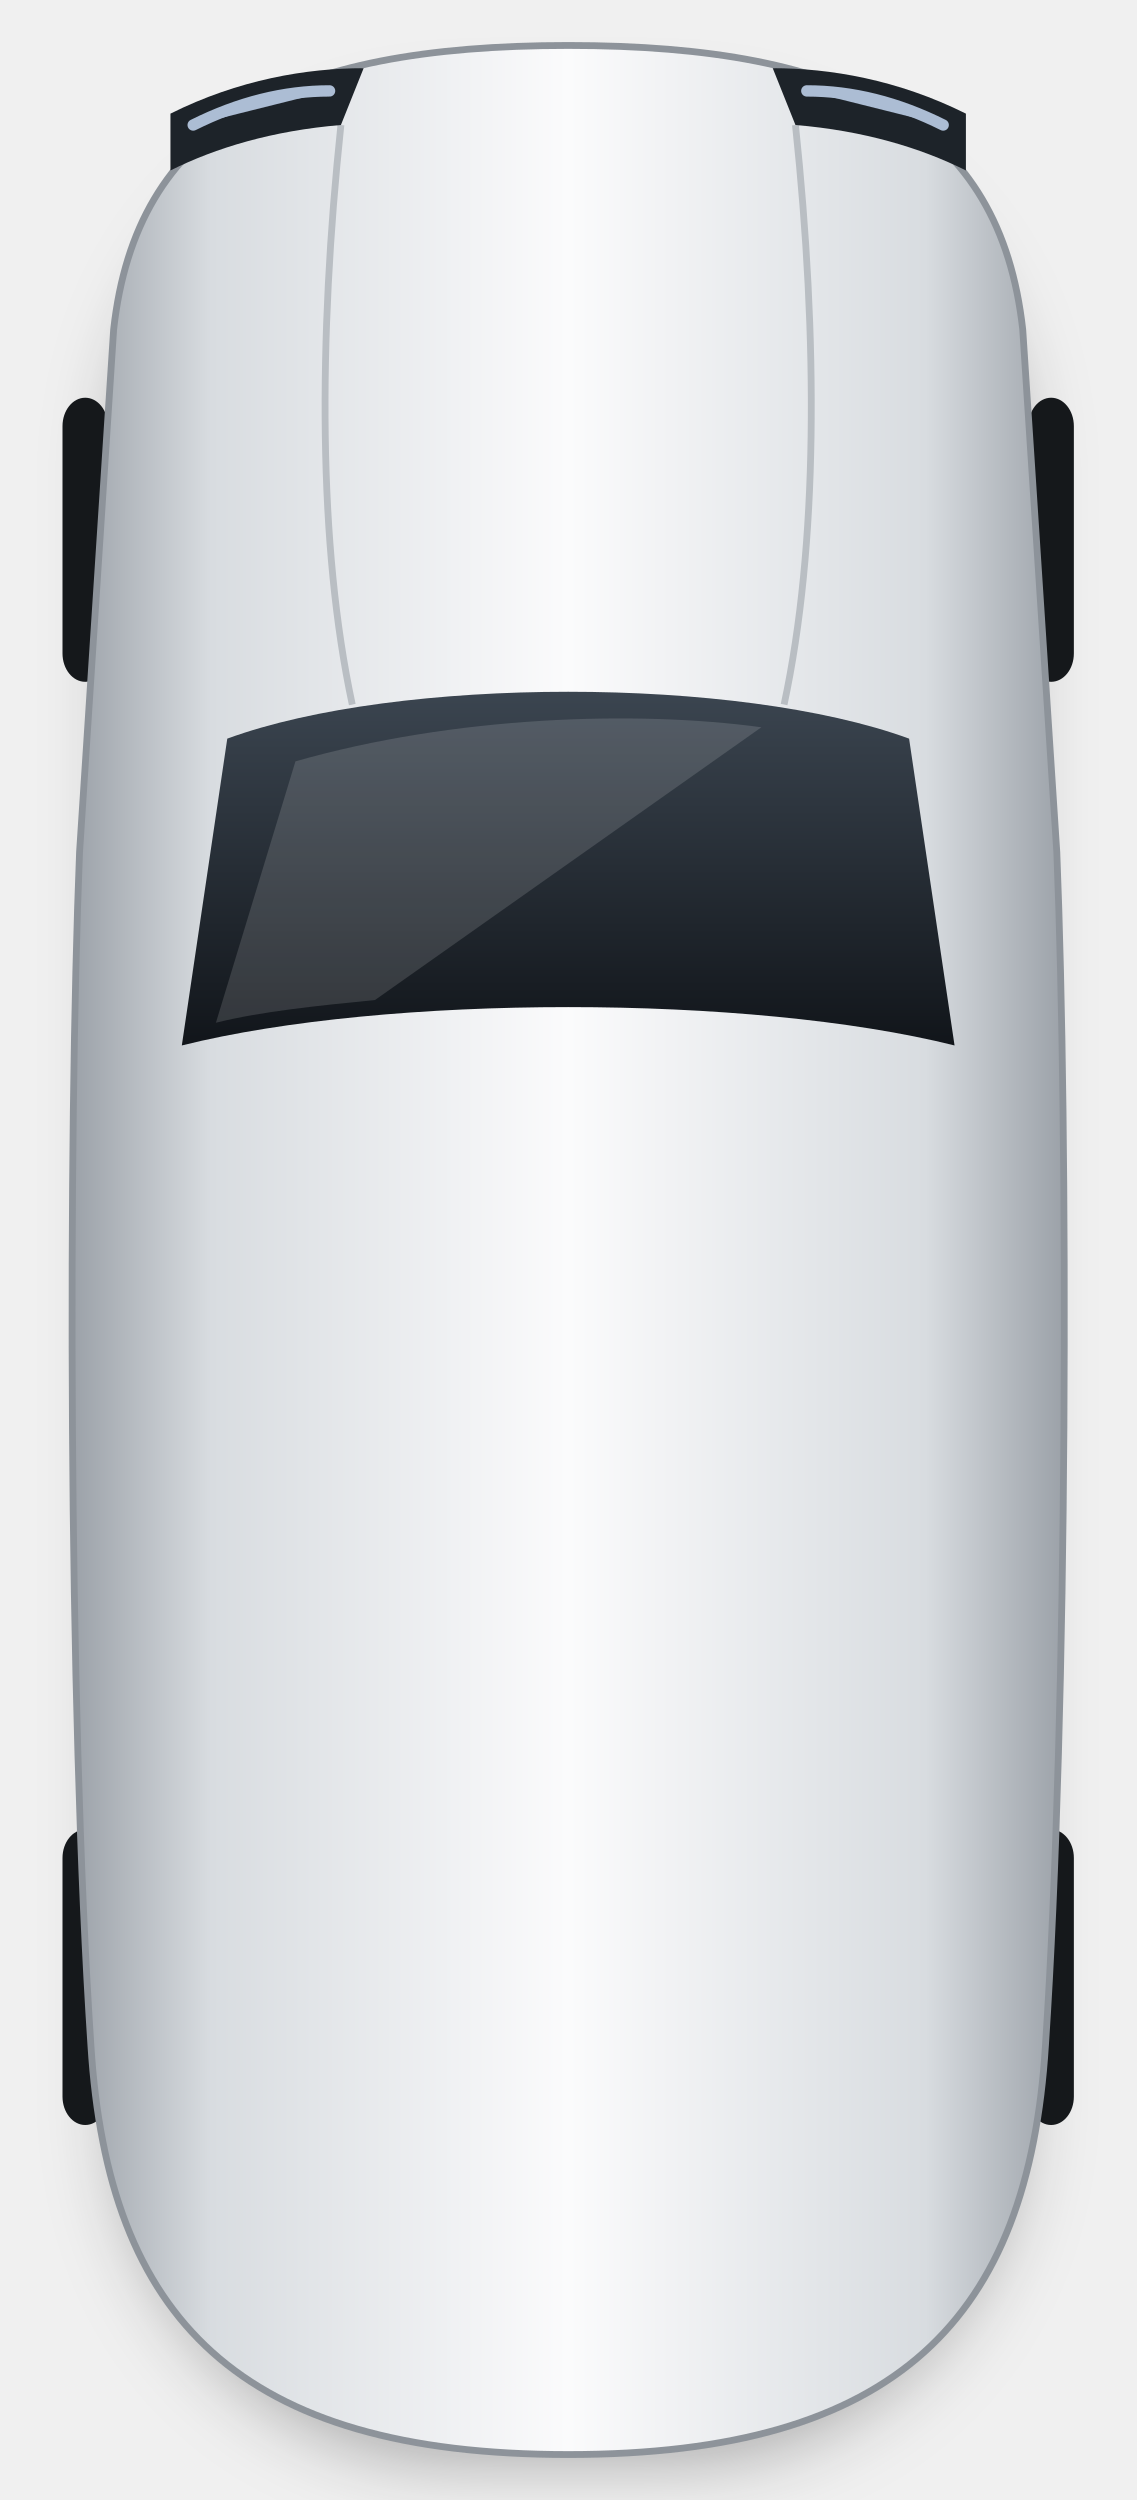
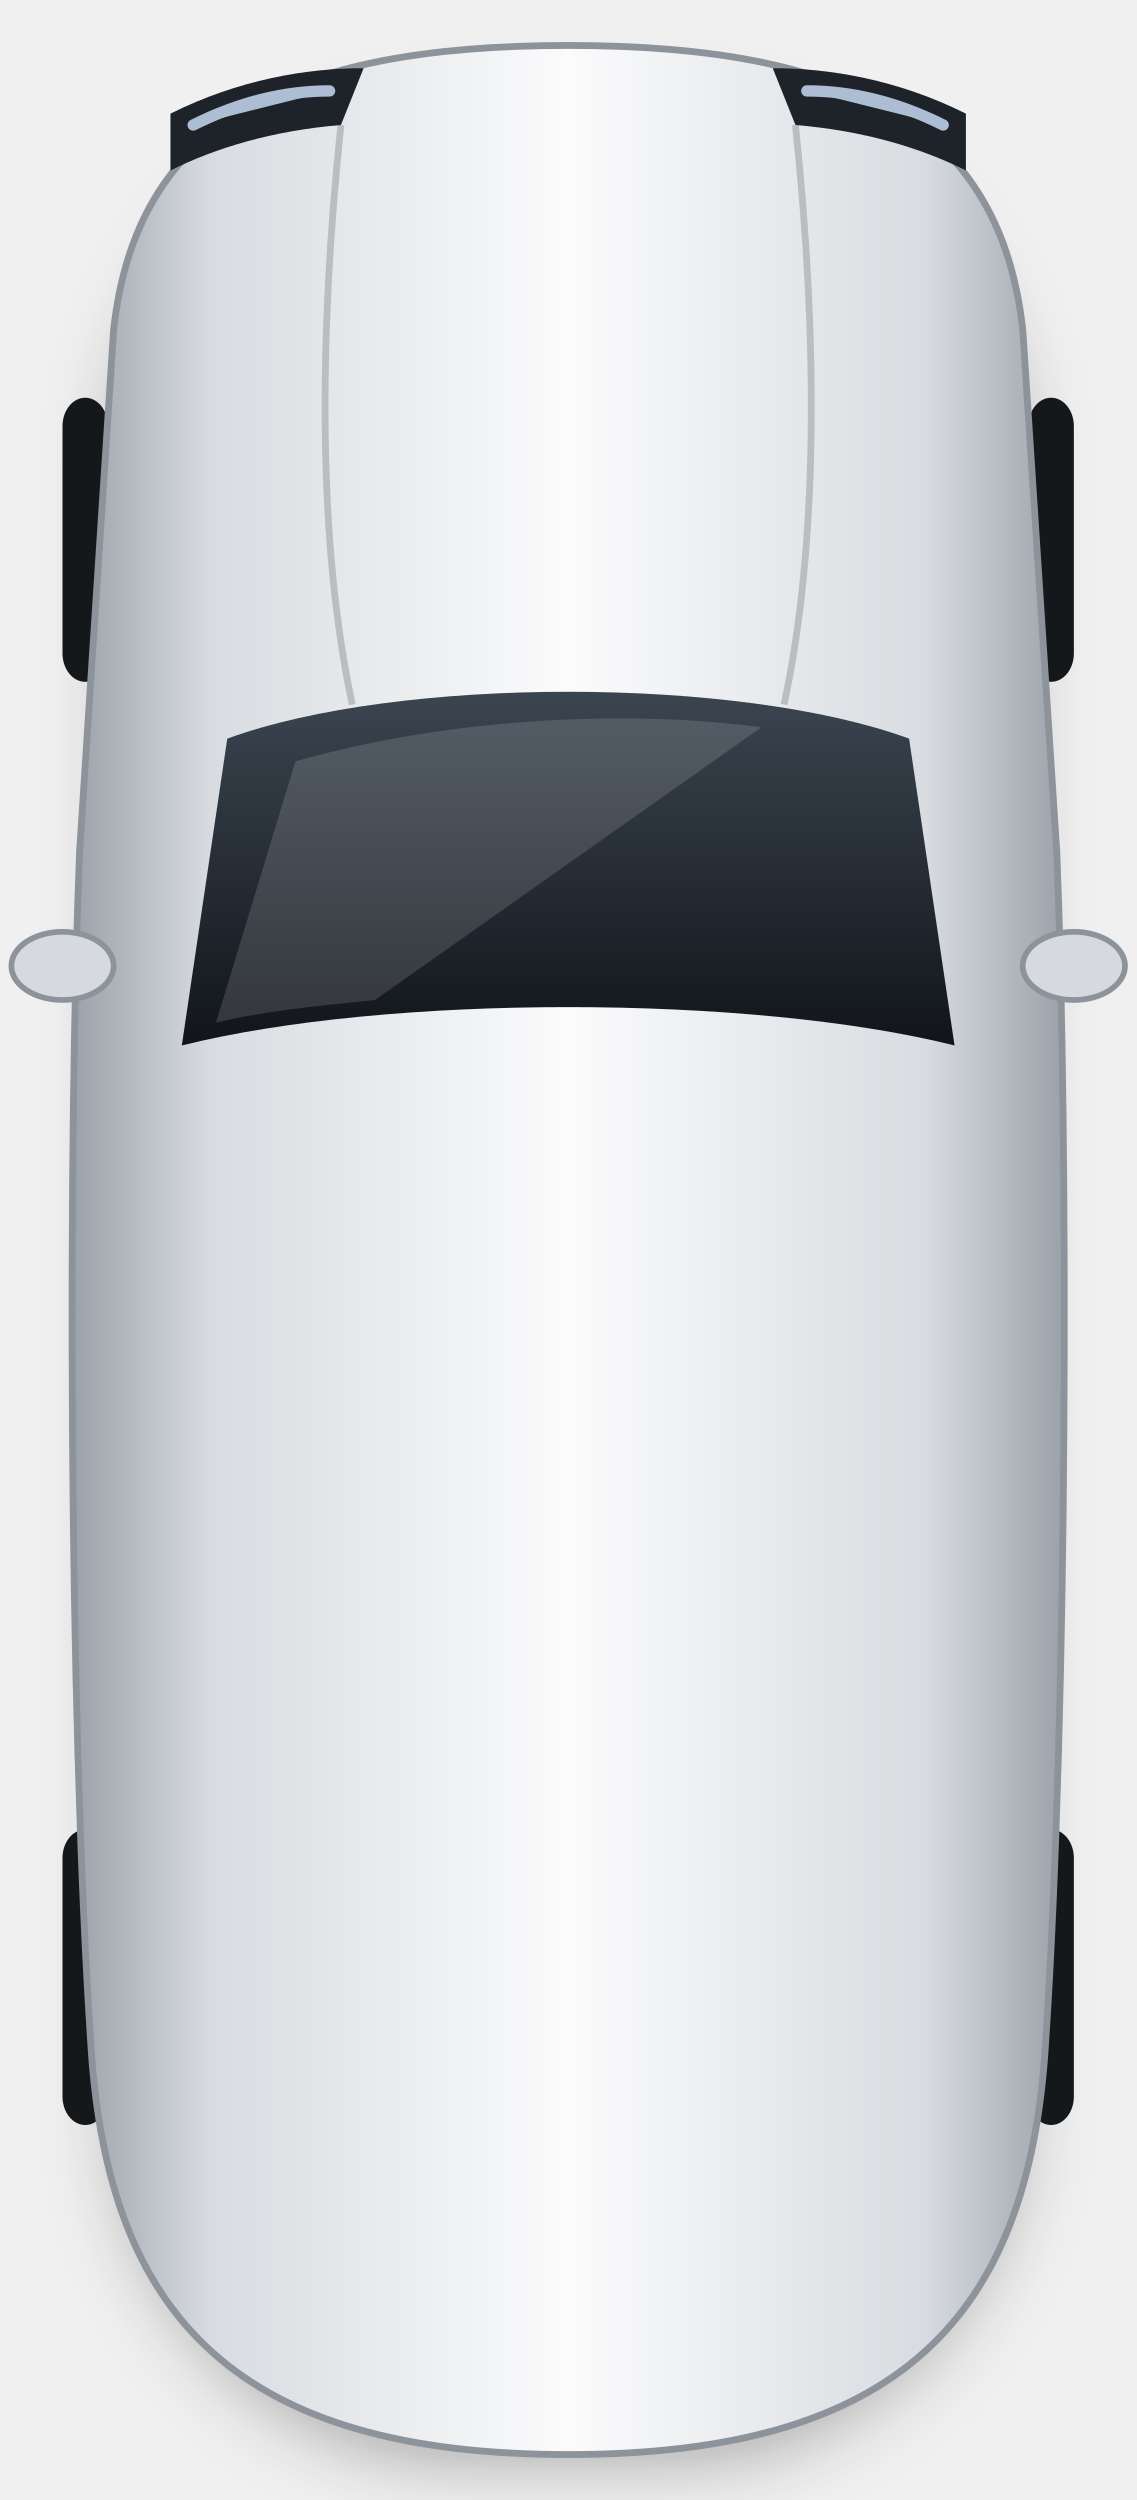
<svg xmlns="http://www.w3.org/2000/svg" viewBox="0 0 200 440" width="200" height="440">
  <defs>
    <linearGradient id="lamina" x1="0" y1="0" x2="1" y2="0">
      <stop offset="0" stop-color="#9ba1a8" />
      <stop offset=".14" stop-color="#d8dce0" />
      <stop offset=".5" stop-color="#fbfbfc" />
      <stop offset=".86" stop-color="#d8dce0" />
      <stop offset="1" stop-color="#9ba1a8" />
    </linearGradient>
    <filter id="sombra" x="-30%" y="-10%" width="160%" height="120%">
      <feGaussianBlur stdDeviation="7" />
    </filter>
    <linearGradient id="cristal" x1="0" y1="0" x2="0" y2="1">
      <stop offset="0" stop-color="#3b4550" />
      <stop offset="1" stop-color="#11151a" />
    </linearGradient>
  </defs>
  <rect x="22" y="22" width="156" height="410" rx="60" fill="#000" opacity=".35" filter="url(#sombra)" />
  <g fill="#15181b">
    <rect x="11" y="70" width="8" height="50" rx="5" />
    <rect x="181" y="70" width="8" height="50" rx="5" />
    <rect x="11" y="322" width="8" height="52" rx="5" />
    <rect x="181" y="322" width="8" height="52" rx="5" />
  </g>
  <path fill="url(#lamina)" stroke="#8d939a" stroke-width="1.2" d="M100 8C150 8 176 22 180 58L186 150C188 200 188 300 184 360C181 408 158 432 100 432C42 432 19 408 16 360C12 300 12 200 14 150L20 58C24 22 50 8 100 8Z" />
  <path fill="none" stroke="#b9bec3" stroke-width="1.2" d="M60 22C56 60 56 96 62 124M140 22C144 60 144 96 138 124" />
  <path fill="#1d2329" d="M30 20C42 14 54 12 64 12L60 22C48 23 38 26 30 30Z" />
  <path fill="#1d2329" d="M170 20C158 14 146 12 136 12L140 22C152 23 162 26 170 30Z" />
  <path fill="#cfe3ff" opacity=".8" d="M34 22C42 18 50 16 58 16" stroke="#cfe3ff" stroke-width="2" stroke-linecap="round" />
  <path fill="#cfe3ff" opacity=".8" d="M166 22C158 18 150 16 142 16" stroke="#cfe3ff" stroke-width="2" stroke-linecap="round" />
  <path fill="url(#cristal)" d="M40 130C70 119 130 119 160 130L168 184C132 175 68 175 32 184Z" />
  <path fill="#fff" opacity=".14" d="M52 134C80 126 112 125 134 128L66 176C56 177 46 178 38 180Z" />
+   <ellipse cx="11" cy="170" rx="9" ry="6" fill="#d6dade" stroke="#8d939a" />
+   <ellipse cx="189" cy="170" rx="9" ry="6" fill="#d6dade" stroke="#8d939a" />
</svg>
